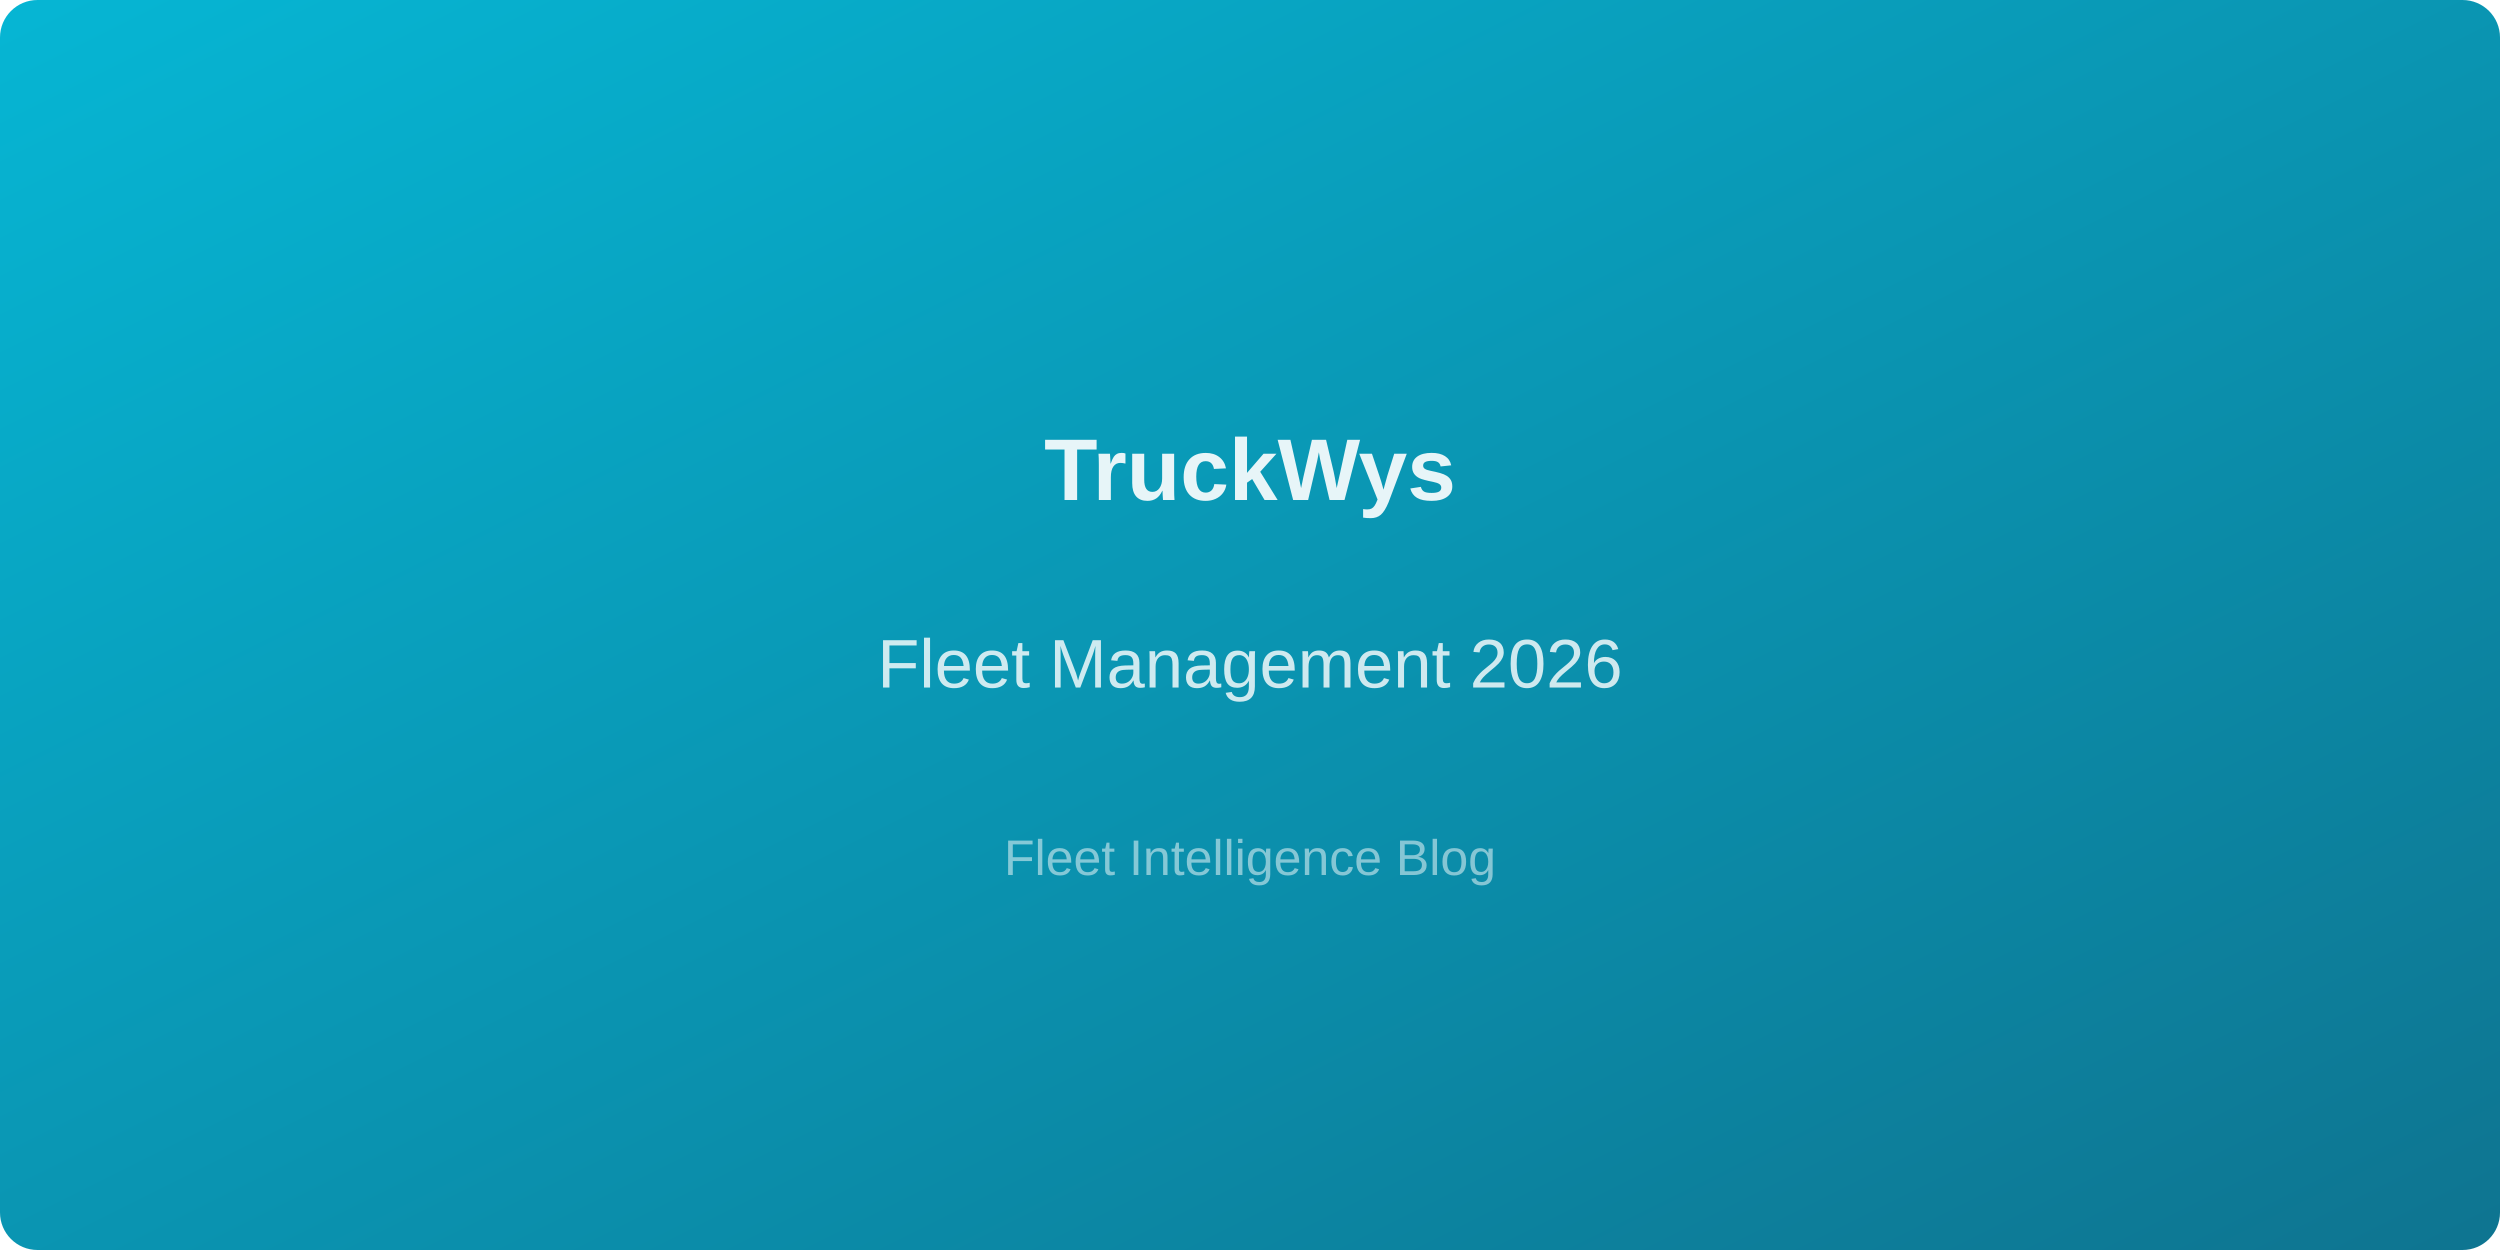
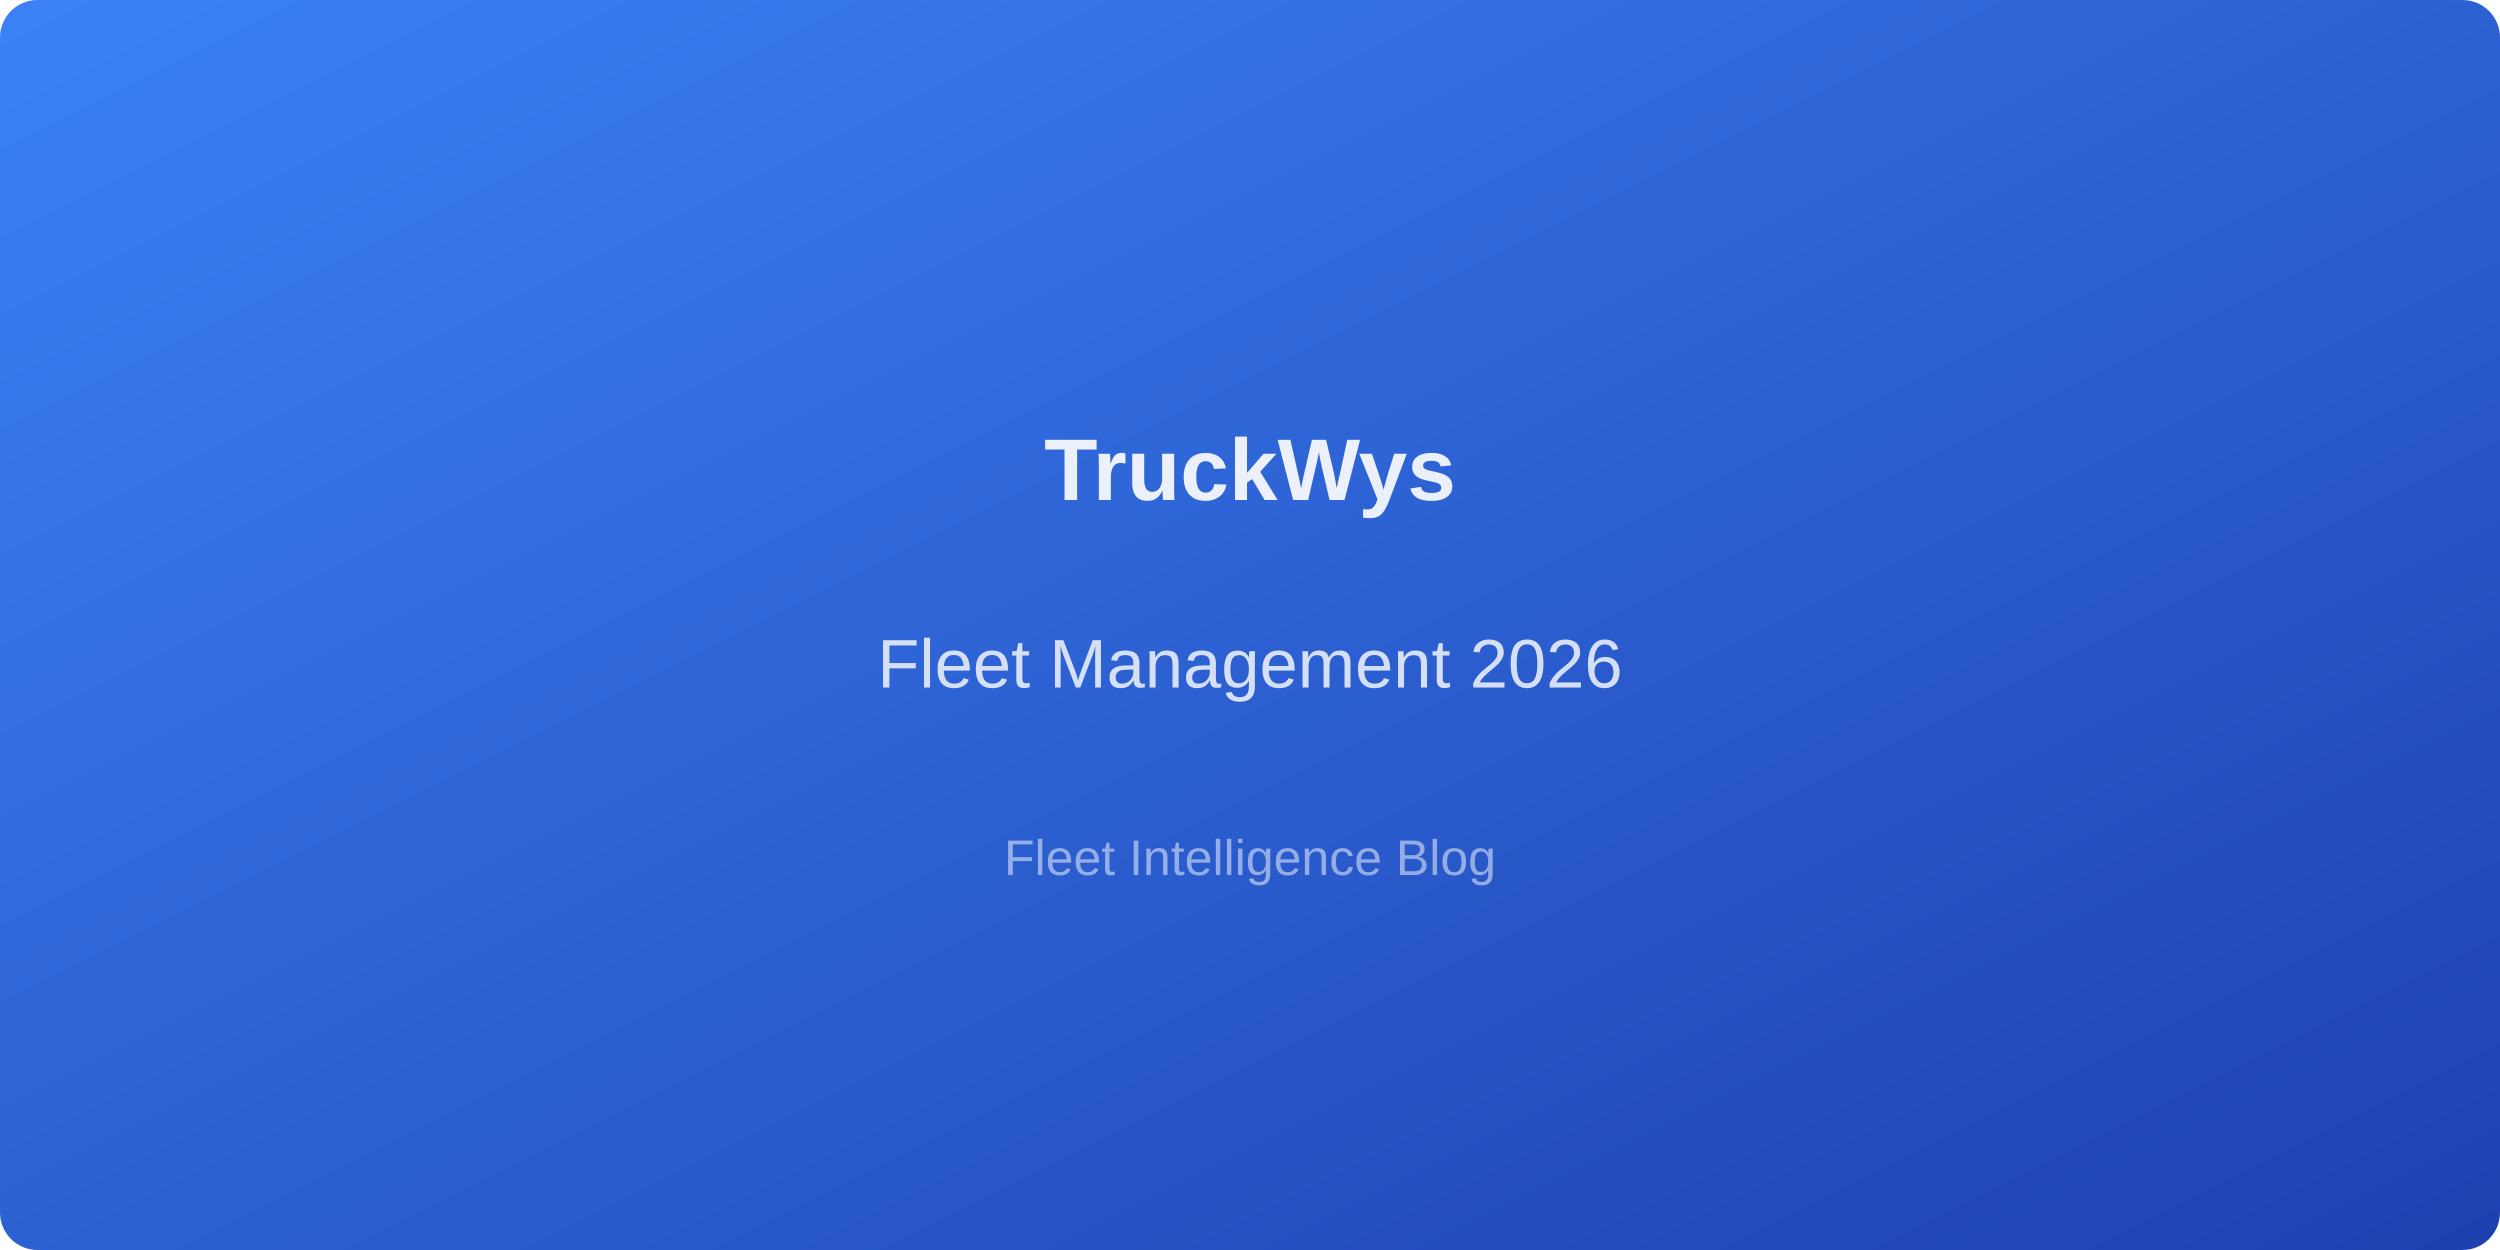
<svg xmlns="http://www.w3.org/2000/svg" width="800" height="400" viewBox="0 0 800 400">
  <defs>
    <linearGradient id="bg" x1="0%" y1="0%" x2="100%" y2="100%">
-       <stop offset="0%" style="stop-color:#06B6D4;stop-opacity:1" />
-       <stop offset="100%" style="stop-color:#0E7490;stop-opacity:1" />
+       <stop offset="0%" style="stop-color:#3B82F6;stop-opacity:1" />
+       <stop offset="100%" style="stop-color:#1E40AF;stop-opacity:1" />
    </linearGradient>
  </defs>
  <rect width="800" height="400" fill="url(#bg)" rx="12" />
  <text x="400" y="160" font-family="Arial,sans-serif" font-size="28" fill="rgba(255,255,255,0.9)" text-anchor="middle" font-weight="bold">TruckWys</text>
  <text x="400" y="220" font-family="Arial,sans-serif" font-size="22" fill="rgba(255,255,255,0.8)" text-anchor="middle">Fleet Management 2026</text>
  <text x="400" y="280" font-family="Arial,sans-serif" font-size="16" fill="rgba(255,255,255,0.5)" text-anchor="middle">Fleet Intelligence Blog</text>
</svg>
